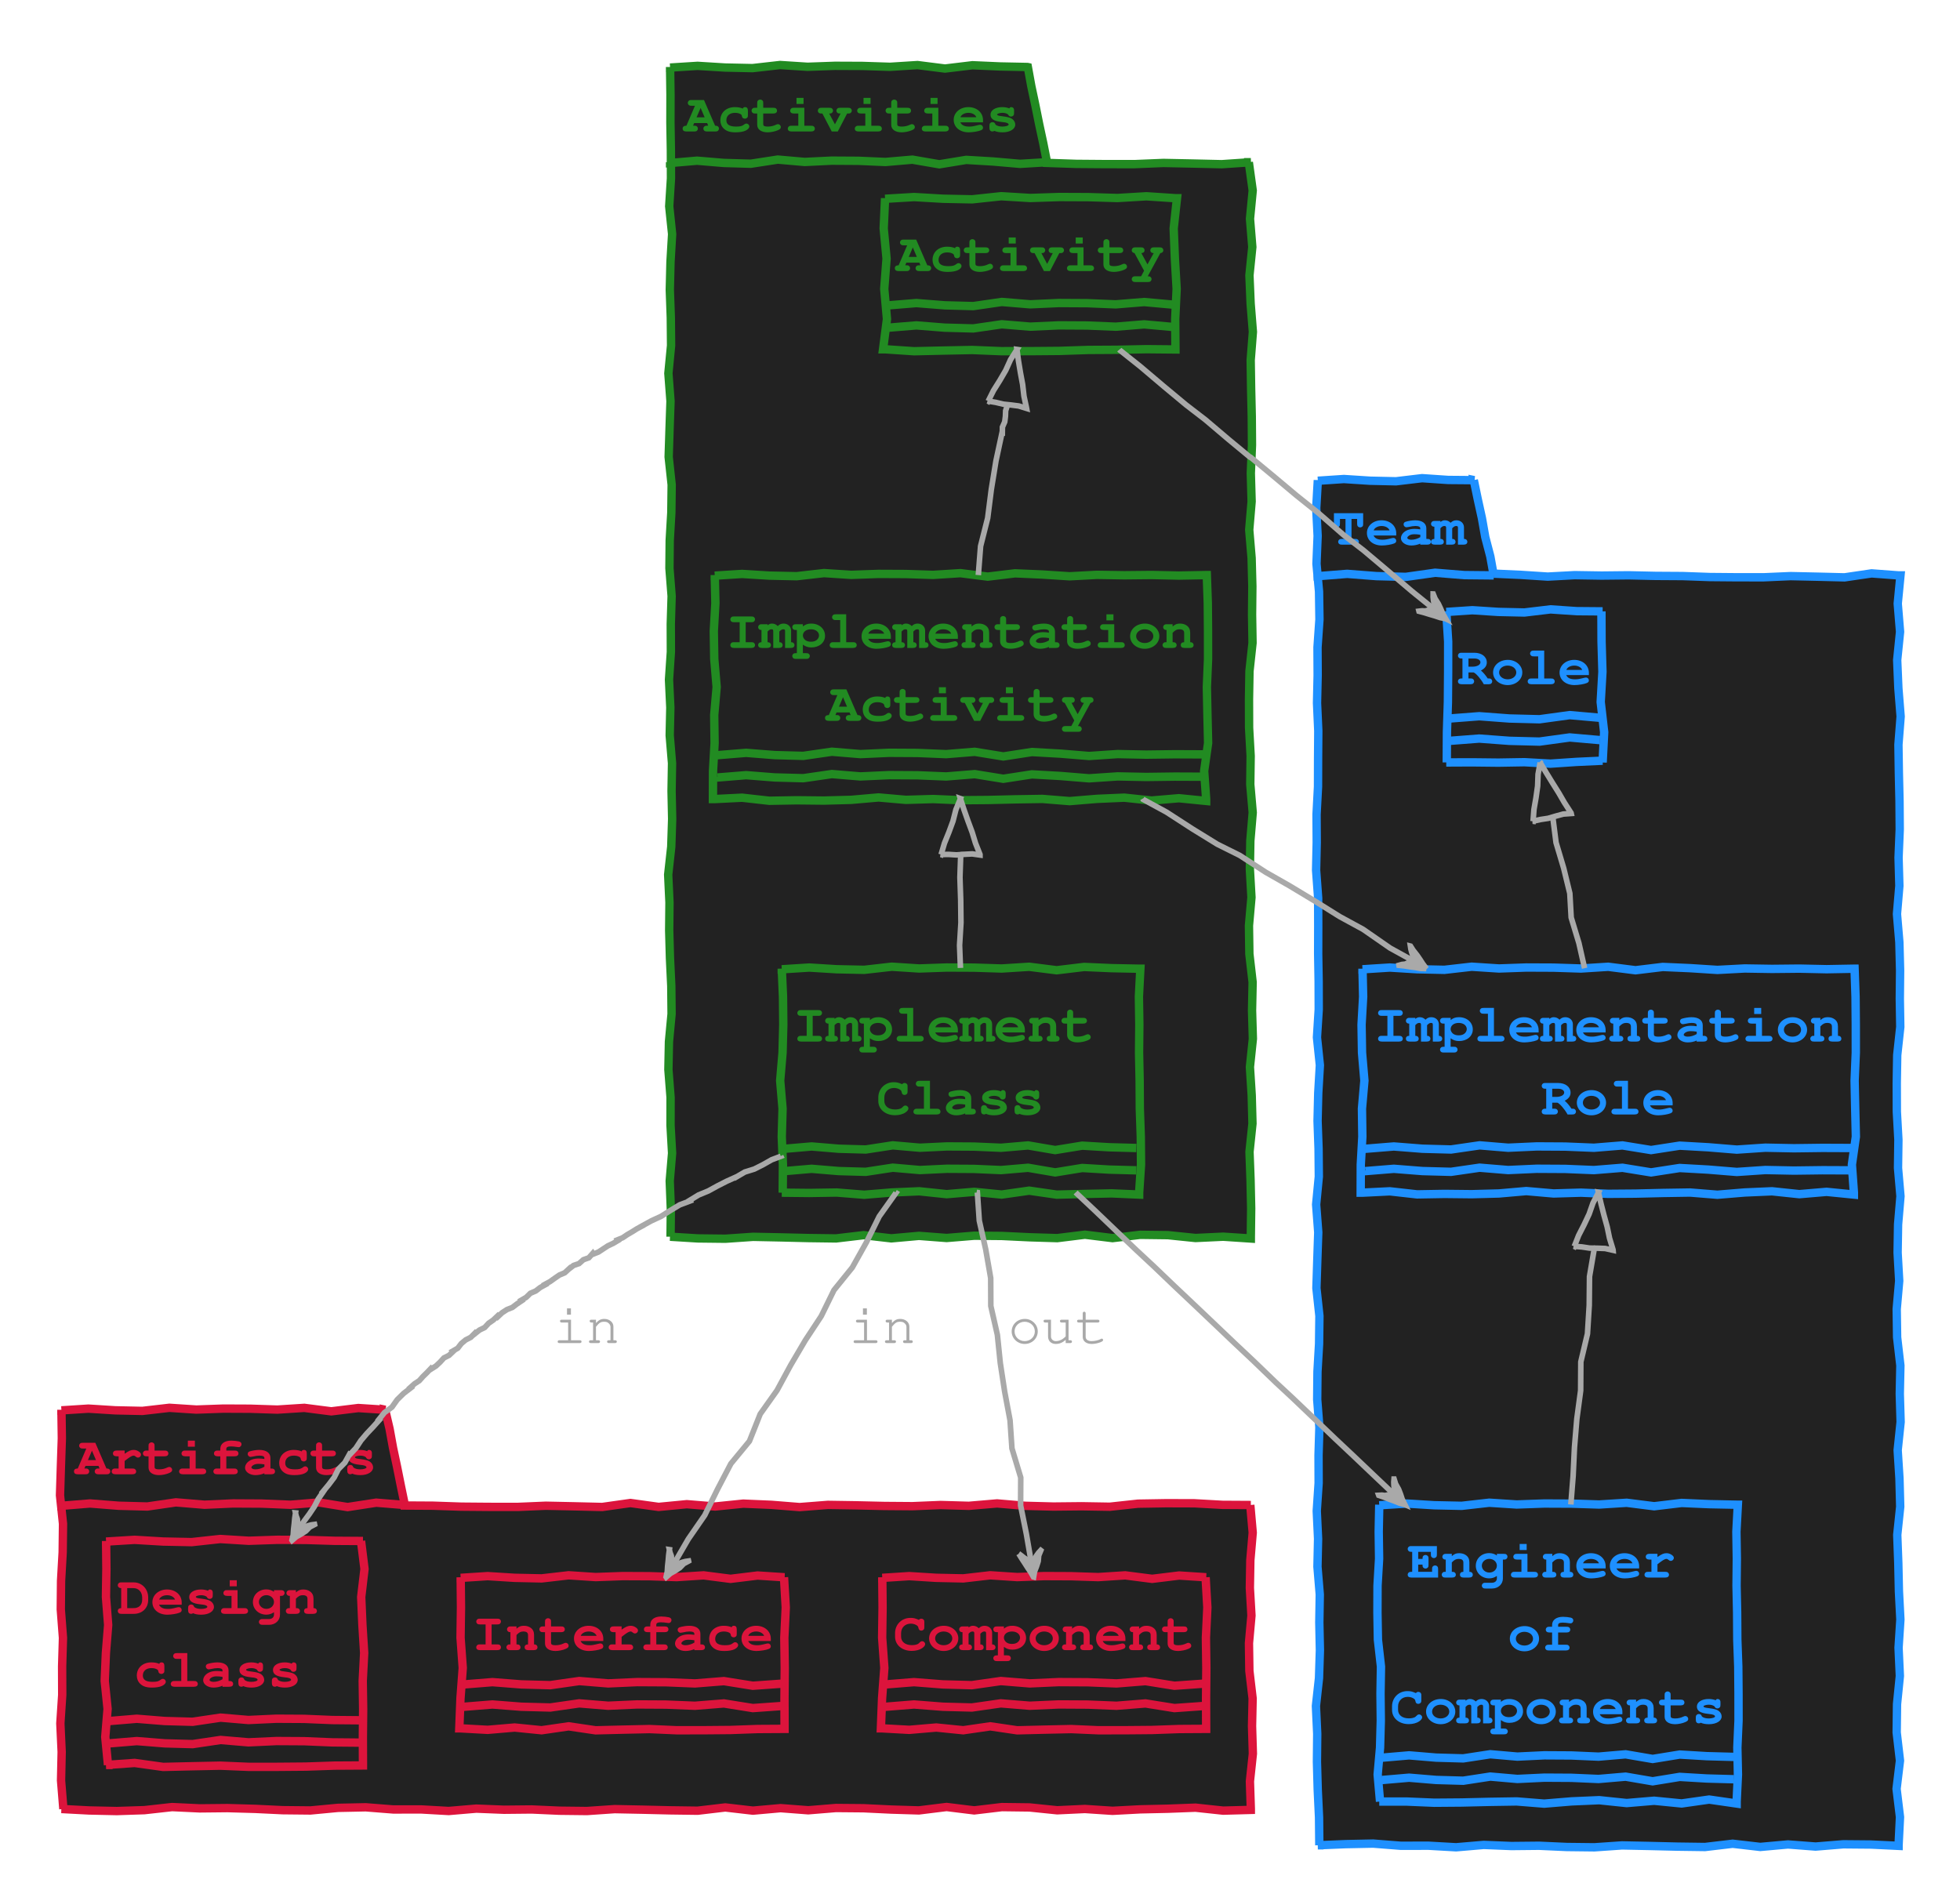
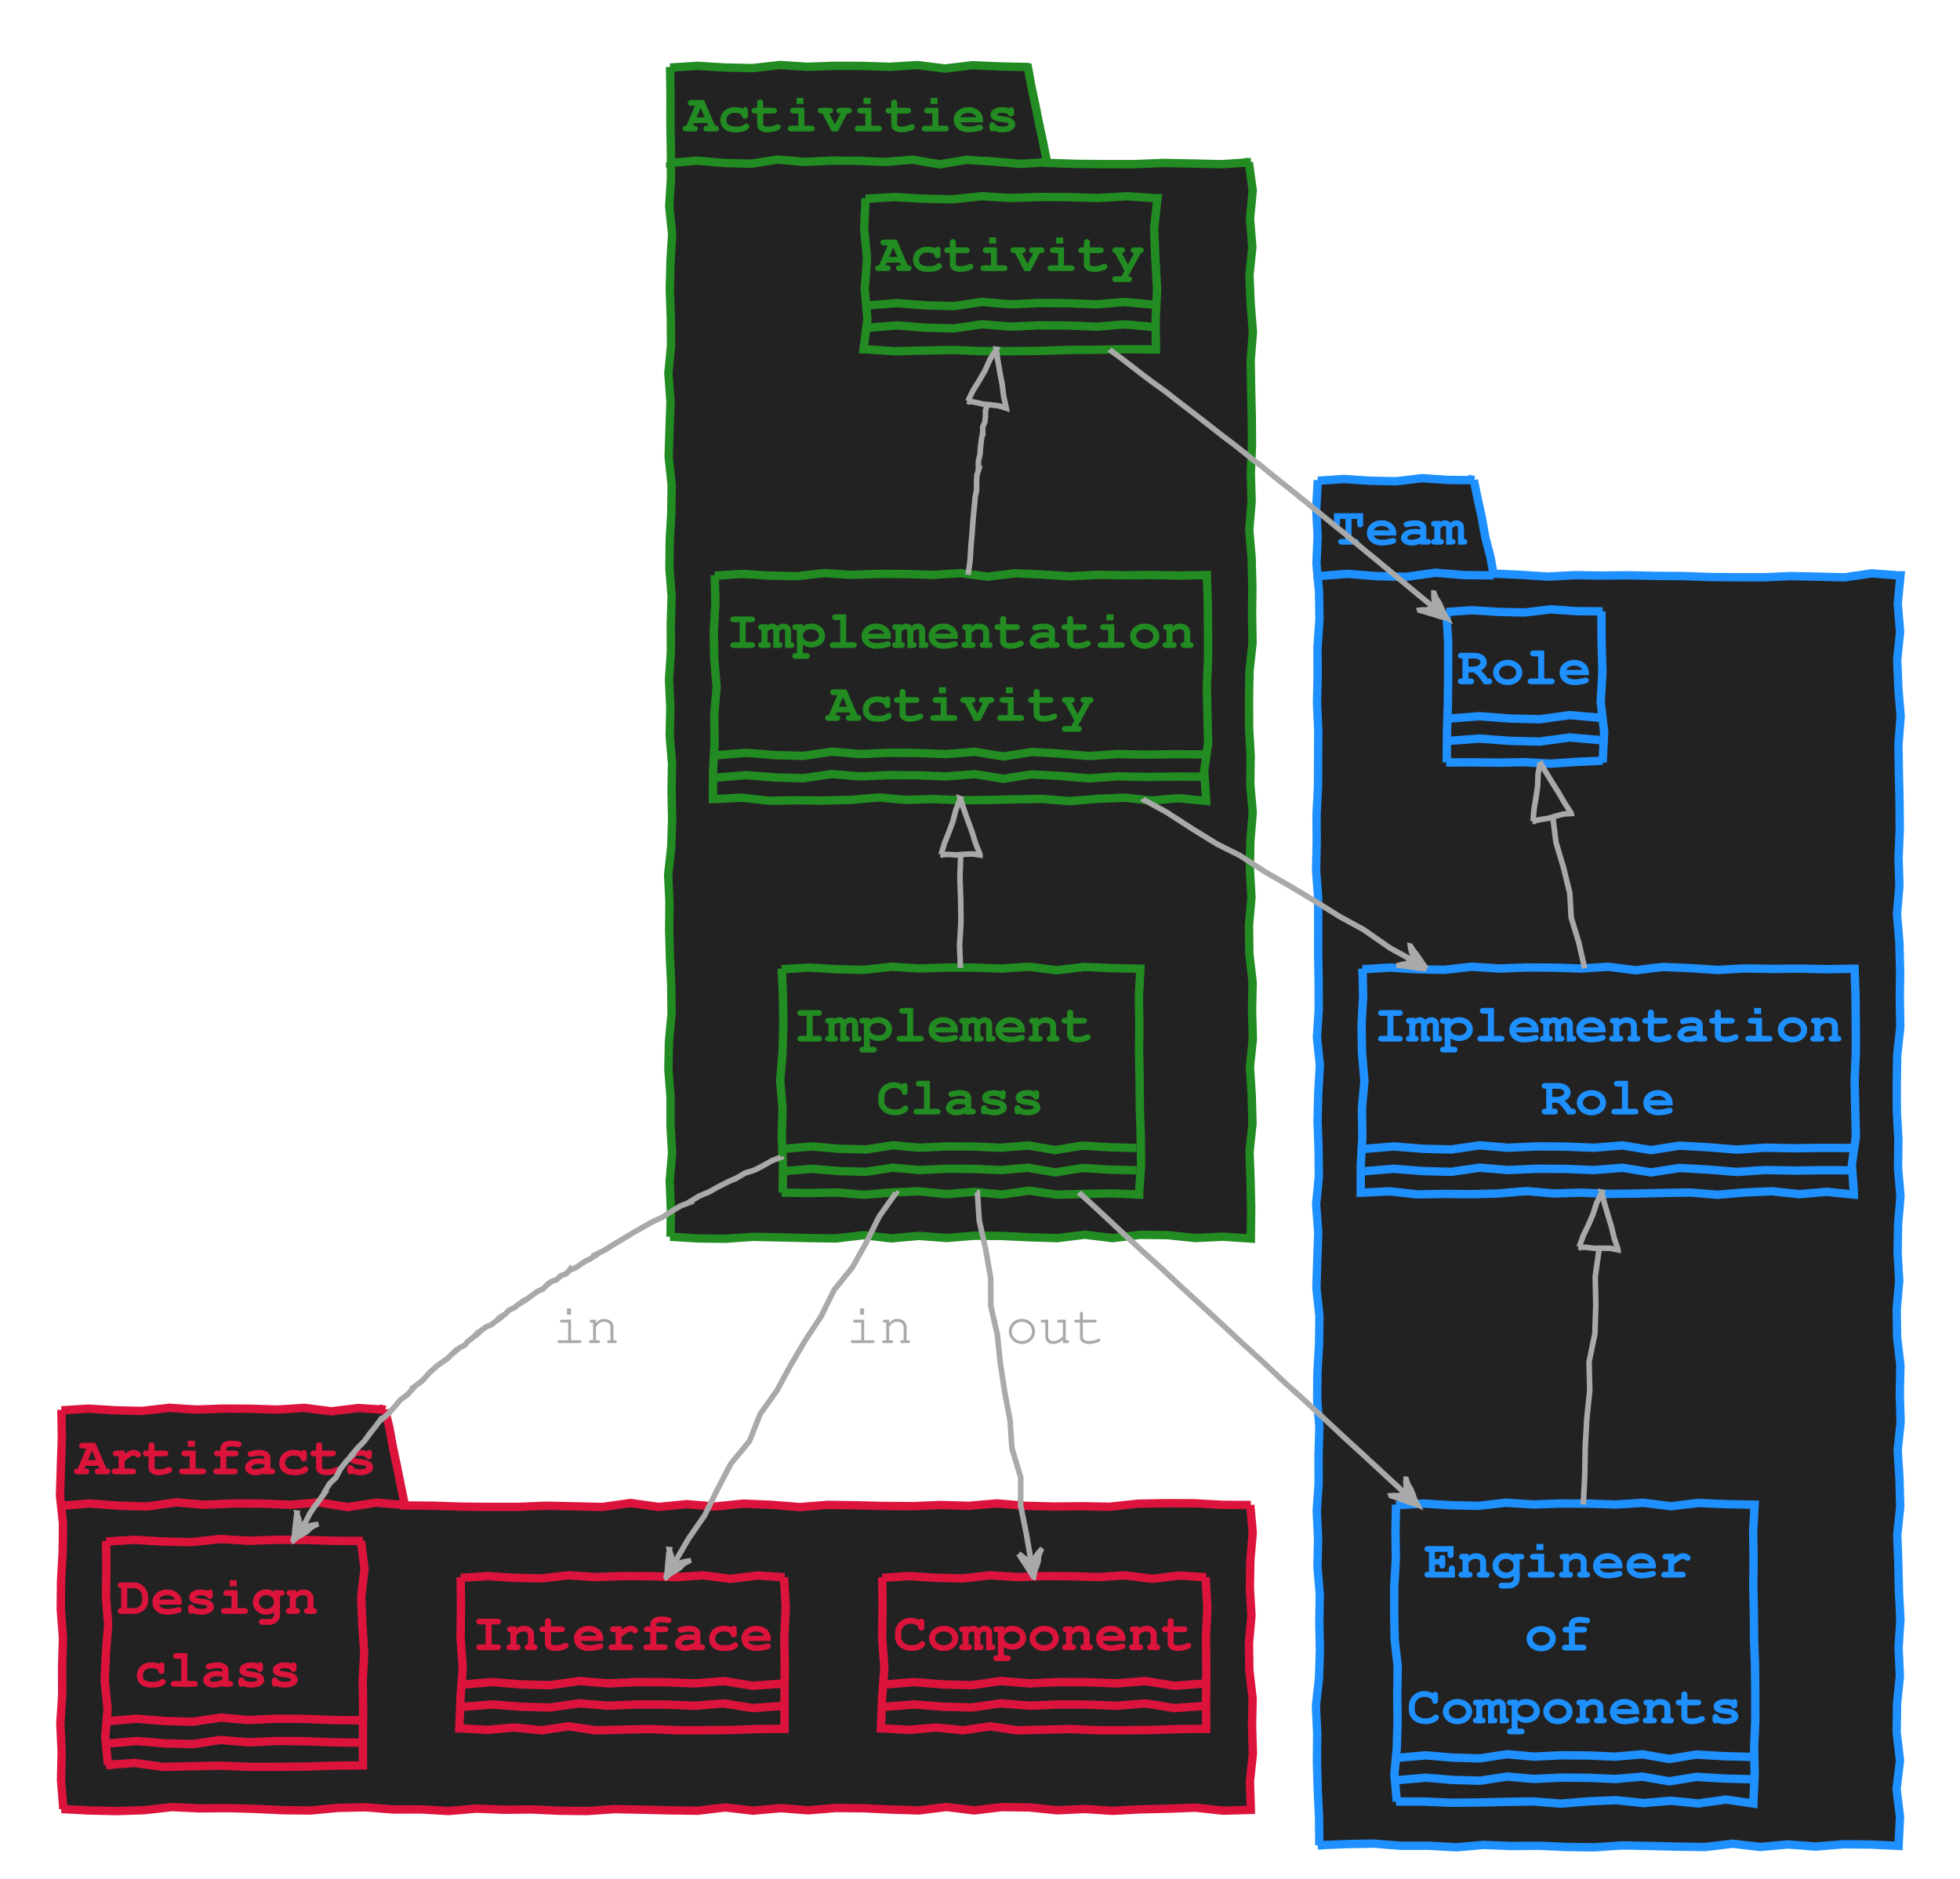
<svg xmlns="http://www.w3.org/2000/svg" contentScriptType="application/ecmascript" contentStyleType="text/css" height="673px" preserveAspectRatio="none" style="width:702px;height:673px;background:#222222;" version="1.1" viewBox="0 0 702 673" width="702px" zoomAndPan="magnify">
  <defs />
  <g>
    <polygon fill="#222222" points="240,24,240,24.21,249.846,23.586,259.692,24.193,269.538,24.4,279.385,23.287,289.231,23.922,299.077,23.573,308.923,23.616,318.769,23.932,328.615,23.309,338.462,24.554,348.308,23.37,358.154,23.802,368,24,368.141,24.029,369.372,30.817,370.822,37.65,372.19,44.466,373.658,51.303,375,58.113,375,58.352,385.429,58.699,395.857,58.784,406.286,58.792,416.714,58.368,427.143,58.577,437.571,58.816,448,58.113,447.279,58.113,448.678,68.242,447.704,78.371,448.534,88.499,447.505,98.628,447.932,108.756,448.742,118.885,447.951,129.013,448.105,139.142,448.339,149.271,448.416,159.399,447.996,169.528,448.287,179.656,447.428,189.785,448.284,199.914,448.548,210.042,448.445,220.171,448.613,230.299,447.517,240.428,447.348,250.557,447.379,260.685,447.941,270.814,447.803,280.942,448.681,291.071,447.825,301.2,447.657,311.328,448.228,321.457,447.333,331.585,447.481,341.714,448.649,351.843,448.436,361.971,448.735,372.1,447.678,382.228,448.319,392.357,448.59,402.486,447.528,412.614,447.904,422.743,448.126,432.871,448,443,448,443.652,438.095,442.996,428.19,443.463,418.286,442.446,408.381,442.323,398.476,443.504,388.571,442.283,378.667,443.509,368.762,443.207,358.857,442.732,348.952,442.646,339.048,443.459,329.143,442.701,319.238,443.592,309.333,442.447,299.429,443.617,289.524,443.484,279.619,443.245,269.714,443.047,259.81,443.727,249.905,443.614,240,443,240.169,443,240.268,433.024,239.87,423.048,240.716,413.071,240.155,403.095,240.173,393.119,239.392,383.143,239.595,373.167,240.531,363.19,240.43,353.214,239.957,343.238,239.678,333.262,239.781,323.286,239.314,313.31,240.415,303.333,240.74,293.357,240.526,283.381,240.695,273.405,239.863,263.429,240.087,253.452,239.612,243.476,240.284,233.5,240.247,223.524,240.552,213.548,239.77,203.571,239.866,193.595,240.444,183.619,240.567,173.643,239.488,163.667,239.806,153.69,240.149,143.714,239.389,133.738,240.353,123.762,240.258,113.786,239.899,103.809,240.142,93.833,240.729,83.857,239.687,73.881,240.315,63.905,240.286,53.929,240.116,43.952,240.141,33.976,240,24" style="stroke: #228B22; stroke-width: 3.0;" />
    <path d="M240,58.113 L240,58.394 L249.643,57.561 L259.286,58.371 L268.929,58.646 L278.571,57.162 L288.214,58.01 L297.857,57.545 L307.5,57.602 L317.143,58.022 L326.786,57.191 L336.429,58.852 L346.071,57.273 L355.714,57.85 L365.357,58.689 L375,58.113 " fill="#222222" style="stroke: #228B22; stroke-width: 3.0;" />
    <text fill="#228B22" font-family="courier" font-size="20" font-weight="bold" lengthAdjust="spacingAndGlyphs" textLength="120" x="245" y="47.107">Activities</text>
    <polygon fill="#222222" points="22,505,22,505.21,31.667,504.586,41.333,505.193,51,505.4,60.667,504.287,70.333,504.922,80,504.574,89.667,504.616,99.333,504.932,109,504.309,118.667,505.554,128.333,504.37,138,505,137.935,504.987,139.541,511.852,140.772,518.64,142.222,525.472,143.59,532.288,145,539.113,145,539.292,155.1,539.352,165.2,539.699,175.3,539.784,185.4,539.793,195.5,539.368,205.6,539.577,215.7,539.816,225.8,538.392,235.9,539.792,246,538.817,256.1,539.647,266.2,538.618,276.3,539.045,286.4,539.855,296.5,539.064,306.6,539.219,316.7,539.452,326.8,539.529,336.9,539.109,347,539.4,357.1,538.541,367.2,539.398,377.3,539.662,387.4,539.558,397.5,539.726,407.6,538.63,417.7,538.461,427.8,538.492,437.9,539.054,448,539.113,447.803,539.113,448.681,549.012,447.825,558.911,447.657,568.81,448.228,578.708,447.333,588.607,447.481,598.506,448.649,608.405,448.436,618.304,448.735,628.202,447.678,638.101,448,648,448,648.319,438.093,648.59,428.186,647.528,418.279,647.904,408.372,648.126,398.465,648.652,388.558,647.996,378.651,648.463,368.744,647.446,358.837,647.323,348.93,648.504,339.023,647.283,329.116,648.509,319.209,648.207,309.302,647.732,299.395,647.646,289.488,648.459,279.581,647.701,269.674,648.592,259.767,647.447,249.861,648.617,239.953,648.484,230.047,648.245,220.139,648.047,210.233,648.727,200.326,648.614,190.419,648.169,180.512,648.268,170.605,647.87,160.698,648.716,150.791,648.155,140.884,648.173,130.977,647.392,121.07,647.595,111.163,648.531,101.256,648.43,91.349,647.957,81.442,647.678,71.535,647.781,61.628,647.314,51.721,648.415,41.814,648.74,31.907,648.526,22,648,22.695,648,21.863,637.786,22.087,627.571,21.612,617.357,22.284,607.143,22.247,596.929,22.552,586.714,21.77,576.5,21.866,566.286,22.444,556.071,22.567,545.857,21.488,535.643,21.806,525.429,22.149,515.214,22,505" style="stroke: #DC143C; stroke-width: 3.0;" />
    <path d="M22,539.113 L22,539.394 L32.25,538.561 L42.5,539.371 L52.75,539.646 L63,538.162 L73.25,539.01 L83.5,538.545 L93.75,538.602 L104,539.022 L114.25,538.192 L124.5,539.851 L134.75,538.273 L145,539.113 " fill="#222222" style="stroke: #DC143C; stroke-width: 3.0;" />
    <text fill="#DC143C" font-family="courier" font-size="20" font-weight="bold" lengthAdjust="spacingAndGlyphs" textLength="108" x="27" y="528.107">Artifacts</text>
    <polygon fill="#222222" points="472,172,472,172.21,481.333,171.586,490.667,172.193,500,172.4,509.333,171.287,518.667,171.922,528,172,527.861,171.971,529.275,178.797,530.778,185.641,531.974,192.422,533.781,199.328,535,206.113,535,205.483,544.667,205.916,554.333,206.545,564,206.028,573.667,206.181,583.333,206.081,593,206.292,602.667,206.352,612.333,206.699,622,206.784,631.667,206.792,641.333,206.368,651,206.577,660.667,206.815,670.333,205.392,680,206.113,680.678,206.113,679.703,216.222,680.534,226.331,679.505,236.439,679.932,246.548,680.742,256.656,679.951,266.765,680.105,276.873,680.339,286.982,680.416,297.091,679.996,307.199,680.287,317.308,679.428,327.416,680.284,337.525,680.548,347.634,680.444,357.742,680.613,367.851,679.517,377.959,679.348,388.068,679.379,398.177,679.941,408.285,679.803,418.394,680.681,428.502,679.825,438.611,679.657,448.719,680.228,458.828,679.333,468.937,679.481,479.045,680.649,489.154,680.436,499.262,680.735,509.371,679.678,519.48,680.319,529.588,680.59,539.697,679.528,549.806,679.904,559.914,680.126,570.023,680.652,580.131,679.996,590.24,680.463,600.348,679.446,610.457,679.323,620.566,680.504,630.674,679.283,640.783,680.509,650.891,680,661,680,661.207,670.095,660.732,660.191,660.646,650.286,661.459,640.381,660.701,630.476,661.592,620.571,660.447,610.667,661.617,600.762,661.484,590.857,661.245,580.952,661.047,571.048,661.727,561.143,661.614,551.238,661.169,541.333,661.268,531.429,660.87,521.524,661.716,511.619,661.155,501.714,661.173,491.81,660.392,481.905,660.595,472,661,472.531,661,472.43,651.02,471.957,641.041,471.678,631.061,471.781,621.082,471.314,611.102,472.415,601.122,472.74,591.143,472.526,581.163,472.695,571.184,471.863,561.204,472.087,551.225,471.612,541.245,472.284,531.265,472.247,521.286,472.552,511.306,471.77,501.327,471.866,491.347,472.443,481.367,472.567,471.388,471.488,461.408,471.806,451.429,472.149,441.449,471.389,431.469,472.353,421.49,472.258,411.51,471.899,401.531,472.142,391.551,472.729,381.571,471.687,371.592,472.315,361.612,472.286,351.633,472.116,341.653,472.141,331.673,472.113,321.694,471.376,311.714,471.599,301.735,471.538,291.755,472.064,281.776,472.088,271.796,472.162,261.816,471.709,251.837,471.933,241.857,471.88,231.878,472.577,221.898,472.427,211.918,471.514,201.939,471.927,191.959,471.423,181.98,472,172" style="stroke: #1E90FF; stroke-width: 3.0;" />
    <path d="M472,206.113 L472,206.393 L482.5,205.561 L493,206.371 L503.5,206.646 L514,205.162 L524.5,206.01 L535,206.113 " fill="#222222" style="stroke: #1E90FF; stroke-width: 3.0;" />
    <text fill="#1E90FF" font-family="courier" font-size="20" font-weight="bold" lengthAdjust="spacingAndGlyphs" textLength="48" x="477" y="195.107">Team</text>
-     <polygon fill="#222222" points="317,71,317,71.21,327.4,70.586,337.8,71.193,348.2,71.4,358.6,70.287,369,70.922,379.4,70.573,389.8,70.617,400.2,70.932,410.6,70.309,421,71,421.554,71,420.37,81.823,420.802,92.645,421.432,103.468,420.914,114.291,421,125.113,421,125.181,410.6,125.081,400.2,125.292,389.8,125.352,379.4,125.699,369,125.784,358.6,125.793,348.2,125.368,337.8,125.577,327.4,125.816,317,125.113,316.279,125.113,317.678,114.291,316.704,103.468,317.534,92.645,316.505,81.823,317,71" style="stroke: #228B22; stroke-width: 3.0;" />
-     <text fill="#228B22" font-family="courier" font-size="20" font-weight="bold" lengthAdjust="spacingAndGlyphs" textLength="96" x="321" y="97.107">Activity</text>
-     <path d="M318,109.113 L318,109.394 L328.2,108.561 L338.4,109.371 L348.6,109.646 L358.8,108.162 L369,109.01 L379.2,108.545 L389.4,108.602 L399.6,109.022 L409.8,108.192 L420,109.113 " fill="#222222" style="stroke: #228B22; stroke-width: 3.0;" />
-     <path d="M318,117.113 L318,117.394 L328.2,116.561 L338.4,117.371 L348.6,117.646 L358.8,116.162 L369,117.01 L379.2,116.545 L389.4,116.602 L399.6,117.022 L409.8,116.192 L420,117.113 " fill="#222222" style="stroke: #228B22; stroke-width: 3.0;" />
+     <polygon fill="#222222" points="310,71,310,71.21,320.4,70.586,330.8,71.193,341.2,71.4,351.6,70.287,362,70.922,372.4,70.573,382.8,70.617,393.2,70.932,403.6,70.309,414,71,414.554,71,413.37,81.823,413.802,92.645,414.432,103.468,413.914,114.291,414,125.113,414,125.181,403.6,125.081,393.2,125.292,382.8,125.352,372.4,125.699,362,125.784,351.6,125.793,341.2,125.368,330.8,125.577,320.4,125.816,310,125.113,309.279,125.113,310.678,114.291,309.704,103.468,310.534,92.645,309.505,81.823,310,71" style="stroke: #228B22; stroke-width: 3.0;" />
+     <text fill="#228B22" font-family="courier" font-size="20" font-weight="bold" lengthAdjust="spacingAndGlyphs" textLength="96" x="314" y="97.107">Activity</text>
+     <path d="M311,109.113 L311,109.394 L321.2,108.561 L331.4,109.371 L341.6,109.646 L351.8,108.162 L362,109.01 L372.2,108.545 L382.4,108.602 L392.6,109.022 L402.8,108.192 L413,109.113 " fill="#222222" style="stroke: #228B22; stroke-width: 3.0;" />
+     <path d="M311,117.113 L311,117.394 L321.2,116.561 L331.4,117.371 L341.6,117.646 L351.8,116.162 L362,117.01 L372.2,116.545 L382.4,116.602 L392.6,117.022 L402.8,116.192 L413,117.113 " fill="#222222" style="stroke: #228B22; stroke-width: 3.0;" />
    <polygon fill="#222222" points="256,206,256,206.21,265.778,205.586,275.556,206.193,285.333,206.4,295.111,205.287,304.889,205.922,314.667,205.573,324.444,205.617,334.222,205.932,344,205.309,353.778,206.554,363.556,205.37,373.333,205.802,383.111,206.432,392.889,205.914,402.667,206.068,412.444,205.968,422.222,206.179,432,206,432.239,206,432.586,216.028,432.671,226.057,432.679,236.085,432.255,246.113,432.464,256.142,432.702,266.17,431.279,276.198,432,286.227,432,286.905,422.222,285.93,412.444,286.76,402.667,285.731,392.889,286.158,383.111,286.968,373.333,286.178,363.556,286.332,353.778,286.565,344,286.643,334.222,286.223,324.444,286.514,314.667,285.654,304.889,286.511,295.111,286.775,285.333,286.671,275.556,286.84,265.778,285.743,256,286.227,255.348,286.227,255.379,276.198,255.941,266.17,255.804,256.142,256.681,246.113,255.825,236.085,255.657,226.057,256.228,216.028,256,206" style="stroke: #228B22; stroke-width: 3.0;" />
    <text fill="#228B22" font-family="courier" font-size="20" font-weight="bold" lengthAdjust="spacingAndGlyphs" textLength="168" x="260" y="232.107">Implementation</text>
    <text fill="#228B22" font-family="courier" font-size="20" font-weight="bold" lengthAdjust="spacingAndGlyphs" textLength="96" x="296" y="258.221">Activity</text>
    <path d="M257,270.227 L257,270.507 L267.235,269.674 L277.471,270.484 L287.706,270.76 L297.941,269.275 L308.176,270.123 L318.412,269.658 L328.647,269.715 L338.882,270.136 L349.118,269.305 L359.353,270.965 L369.588,269.386 L379.824,269.963 L390.059,270.803 L400.294,270.112 L410.529,270.317 L420.765,270.184 L431,270.227 " fill="#222222" style="stroke: #228B22; stroke-width: 3.0;" />
    <path d="M257,278.227 L257,278.507 L267.235,277.674 L277.471,278.484 L287.706,278.76 L297.941,277.275 L308.176,278.123 L318.412,277.658 L328.647,277.715 L338.882,278.136 L349.118,277.305 L359.353,278.965 L369.588,277.386 L379.824,277.963 L390.059,278.803 L400.294,278.112 L410.529,278.317 L420.765,278.184 L431,278.227 " fill="#222222" style="stroke: #228B22; stroke-width: 3.0;" />
    <polygon fill="#222222" points="280,347,280,347.21,289.846,346.586,299.692,347.193,309.538,347.4,319.385,346.287,329.231,346.922,339.077,346.574,348.923,346.616,358.769,346.932,368.615,346.309,378.462,347.554,388.308,346.37,398.154,346.802,408,347,408.432,347,407.914,357.028,408.068,367.057,407.968,377.085,408.178,387.113,408.239,397.142,408.586,407.17,408.671,417.198,408,427.227,408,427.906,398.154,427.481,388.308,427.69,378.462,427.929,368.615,426.505,358.769,427.905,348.923,426.93,339.077,427.76,329.231,426.731,319.385,427.158,309.538,427.968,299.692,427.178,289.846,427.332,280,427.227,280.339,427.227,280.416,417.198,279.996,407.17,280.287,397.142,279.428,387.113,280.284,377.085,280.548,367.057,280.445,357.028,280,347" style="stroke: #228B22; stroke-width: 3.0;" />
    <text fill="#228B22" font-family="courier" font-size="20" font-weight="bold" lengthAdjust="spacingAndGlyphs" textLength="108" x="284" y="373.107">Implement</text>
    <text fill="#228B22" font-family="courier" font-size="20" font-weight="bold" lengthAdjust="spacingAndGlyphs" textLength="60" x="314" y="399.221">Class</text>
    <path d="M281,411.227 L281,411.507 L290.692,410.674 L300.385,411.484 L310.077,411.76 L319.769,410.275 L329.462,411.123 L339.154,410.658 L348.846,410.715 L358.538,411.136 L368.231,410.305 L377.923,411.965 L387.615,410.386 L397.308,410.963 L407,411.227 " fill="#222222" style="stroke: #228B22; stroke-width: 3.0;" />
    <path d="M281,419.227 L281,419.507 L290.692,418.674 L300.385,419.484 L310.077,419.76 L319.769,418.275 L329.462,419.123 L339.154,418.658 L348.846,418.715 L358.538,419.136 L368.231,418.305 L377.923,419.965 L387.615,418.386 L397.308,418.963 L407,419.227 " fill="#222222" style="stroke: #228B22; stroke-width: 3.0;" />
    <polygon fill="#222222" points="38,552,38,552.21,48.222,551.586,58.444,552.193,68.667,552.4,78.889,551.287,89.111,551.922,99.333,551.573,109.556,551.616,119.778,551.932,130,552,129.309,552,130.554,562.028,129.37,572.057,129.802,582.085,130.432,592.113,129.914,602.142,130.068,612.17,129.968,622.198,130,632.227,130,632.405,119.778,632.466,109.556,632.812,99.333,632.898,89.111,632.906,78.889,632.481,68.667,632.69,58.444,632.929,48.222,631.505,38,632.227,38.678,632.227,37.703,622.198,38.534,612.17,37.505,602.142,37.931,592.113,38.742,582.085,37.951,572.057,38.105,562.028,38,552" style="stroke: #DC143C; stroke-width: 3.0;" />
    <text fill="#DC143C" font-family="courier" font-size="20" font-weight="bold" lengthAdjust="spacingAndGlyphs" textLength="72" x="42" y="578.107">Design</text>
    <text fill="#DC143C" font-family="courier" font-size="20" font-weight="bold" lengthAdjust="spacingAndGlyphs" textLength="60" x="48" y="604.221">class</text>
    <path d="M39,616.227 L39,616.507 L49,615.674 L59,616.484 L69,616.76 L79,615.275 L89,616.123 L99,615.658 L109,615.715 L119,616.136 L129,616.227 " fill="#222222" style="stroke: #DC143C; stroke-width: 3.0;" />
    <path d="M39,624.227 L39,624.507 L49,623.674 L59,624.484 L69,624.76 L79,623.275 L89,624.123 L99,623.658 L109,623.715 L119,624.136 L129,624.227 " fill="#222222" style="stroke: #DC143C; stroke-width: 3.0;" />
    <polygon fill="#222222" points="165,565,165,565.21,174.667,564.586,184.333,565.193,194,565.4,203.667,564.287,213.333,564.922,223,564.573,232.667,564.616,242.333,564.932,252,564.309,261.667,565.554,271.333,564.37,281,565,280.802,565,281.432,575.823,280.914,586.645,281.068,597.468,280.968,608.291,281,619.113,281,619.292,271.333,619.352,261.667,619.699,252,619.784,242.333,619.793,232.667,619.368,223,619.577,213.333,619.816,203.667,618.392,194,619.792,184.333,618.817,174.667,619.647,165,619.113,164.505,619.113,164.931,608.291,165.742,597.468,164.951,586.645,165.105,575.823,165,565" style="stroke: #DC143C; stroke-width: 3.0;" />
    <text fill="#DC143C" font-family="courier" font-size="20" font-weight="bold" lengthAdjust="spacingAndGlyphs" textLength="108" x="169" y="591.107">Interface</text>
    <path d="M166,603.113 L166,603.394 L176.364,602.561 L186.727,603.371 L197.091,603.646 L207.454,602.162 L217.818,603.01 L228.182,602.545 L238.546,602.602 L248.909,603.022 L259.273,602.192 L269.636,603.851 L280,603.113 " fill="#222222" style="stroke: #DC143C; stroke-width: 3.0;" />
    <path d="M166,611.113 L166,611.394 L176.364,610.561 L186.727,611.371 L197.091,611.646 L207.454,610.162 L217.818,611.01 L228.182,610.545 L238.546,610.602 L248.909,611.022 L259.273,610.192 L269.636,611.851 L280,611.113 " fill="#222222" style="stroke: #DC143C; stroke-width: 3.0;" />
    <polygon fill="#222222" points="316,565,316,565.21,325.667,564.586,335.333,565.193,345,565.4,354.667,564.287,364.333,564.922,374,564.573,383.667,564.616,393.333,564.932,403,564.309,412.667,565.554,422.333,564.37,432,565,431.802,565,432.432,575.823,431.914,586.645,432.068,597.468,431.968,608.291,432,619.113,432,619.292,422.333,619.352,412.667,619.699,403,619.784,393.333,619.793,383.667,619.368,374,619.577,364.333,619.816,354.667,618.392,345,619.792,335.333,618.817,325.667,619.647,316,619.113,315.505,619.113,315.932,608.291,316.742,597.468,315.951,586.645,316.105,575.823,316,565" style="stroke: #DC143C; stroke-width: 3.0;" />
    <text fill="#DC143C" font-family="courier" font-size="20" font-weight="bold" lengthAdjust="spacingAndGlyphs" textLength="108" x="320" y="591.107">Component</text>
    <path d="M317,603.113 L317,603.394 L327.364,602.561 L337.727,603.371 L348.091,603.646 L358.454,602.162 L368.818,603.01 L379.182,602.545 L389.546,602.602 L399.909,603.022 L410.273,602.192 L420.636,603.851 L431,603.113 " fill="#222222" style="stroke: #DC143C; stroke-width: 3.0;" />
    <path d="M317,611.113 L317,611.394 L327.364,610.561 L337.727,611.371 L348.091,611.646 L358.454,610.162 L368.818,611.01 L379.182,610.545 L389.546,610.602 L399.909,611.022 L410.273,610.192 L420.636,611.851 L431,611.113 " fill="#222222" style="stroke: #DC143C; stroke-width: 3.0;" />
    <polygon fill="#222222" points="518,219,518,219.21,527.333,218.586,536.667,219.193,546,219.4,555.333,218.287,564.667,218.922,574,219,573.573,219,573.616,229.823,573.932,240.645,573.309,251.468,574.554,262.291,574,273.113,574,272.483,564.667,272.916,555.333,273.545,546,273.027,536.667,273.182,527.333,273.081,518,273.113,518.178,273.113,518.239,262.291,518.586,251.468,518.671,240.645,518.679,229.823,518,219" style="stroke: #1E90FF; stroke-width: 3.0;" />
    <text fill="#1E90FF" font-family="courier" font-size="20" font-weight="bold" lengthAdjust="spacingAndGlyphs" textLength="48" x="522" y="245.107">Role</text>
    <path d="M519,257.113 L519,257.394 L529.8,256.561 L540.6,257.371 L551.4,257.646 L562.2,256.162 L573,257.113 " fill="#222222" style="stroke: #1E90FF; stroke-width: 3.0;" />
    <path d="M519,265.113 L519,265.394 L529.8,264.561 L540.6,265.371 L551.4,265.646 L562.2,264.162 L573,265.113 " fill="#222222" style="stroke: #1E90FF; stroke-width: 3.0;" />
    <polygon fill="#222222" points="488,347,488,347.21,497.778,346.586,507.556,347.193,517.333,347.4,527.111,346.287,536.889,346.922,546.667,346.574,556.444,346.616,566.222,346.932,576,346.309,585.778,347.554,595.556,346.37,605.333,346.802,615.111,347.432,624.889,346.914,634.667,347.068,644.444,346.968,654.222,347.178,664,347,664.239,347,664.586,357.028,664.671,367.057,664.679,377.085,664.255,387.113,664.464,397.142,664.702,407.17,663.279,417.198,664,427.227,664,427.905,654.222,426.93,644.444,427.76,634.667,426.731,624.889,427.158,615.111,427.968,605.333,427.178,595.556,427.332,585.778,427.565,576,427.643,566.222,427.223,556.444,427.514,546.667,426.654,536.889,427.511,527.111,427.775,517.333,427.671,507.556,427.84,497.778,426.743,488,427.227,487.348,427.227,487.379,417.198,487.941,407.17,487.803,397.142,488.681,387.113,487.825,377.085,487.657,367.057,488.228,357.028,488,347" style="stroke: #1E90FF; stroke-width: 3.0;" />
    <text fill="#1E90FF" font-family="courier" font-size="20" font-weight="bold" lengthAdjust="spacingAndGlyphs" textLength="168" x="492" y="373.107">Implementation</text>
    <text fill="#1E90FF" font-family="courier" font-size="20" font-weight="bold" lengthAdjust="spacingAndGlyphs" textLength="48" x="552" y="399.221">Role</text>
    <path d="M489,411.227 L489,411.507 L499.235,410.674 L509.471,411.484 L519.706,411.76 L529.941,410.275 L540.177,411.123 L550.412,410.658 L560.647,410.715 L570.882,411.136 L581.118,410.305 L591.353,411.965 L601.588,410.386 L611.823,410.963 L622.059,411.803 L632.294,411.112 L642.529,411.317 L652.765,411.184 L663,411.227 " fill="#222222" style="stroke: #1E90FF; stroke-width: 3.0;" />
    <path d="M489,419.227 L489,419.507 L499.235,418.674 L509.471,419.484 L519.706,419.76 L529.941,418.275 L540.177,419.123 L550.412,418.658 L560.647,418.715 L570.882,419.136 L581.118,418.305 L591.353,419.965 L601.588,418.386 L611.823,418.963 L622.059,419.803 L632.294,419.112 L642.529,419.317 L652.765,419.184 L663,419.227 " fill="#222222" style="stroke: #1E90FF; stroke-width: 3.0;" />
-     <polygon fill="#222222" points="494,539,494,539.21,503.846,538.586,513.692,539.193,523.538,539.4,533.385,538.287,543.231,538.922,553.077,538.573,562.923,538.616,572.769,538.932,582.615,538.309,592.462,539.554,602.308,538.37,612.154,538.802,622,539,622.432,539,621.914,548.667,622.068,558.335,621.968,568.002,622.178,577.669,622.239,587.336,622.586,597.004,622.671,606.671,622.679,616.338,622.255,626.005,622.464,635.673,622,645.34,622,646.042,612.154,644.619,602.308,646.018,592.462,645.043,582.615,645.874,572.769,644.845,562.923,645.271,553.077,646.081,543.231,645.291,533.385,645.445,523.538,645.678,513.692,645.756,503.846,645.336,494,645.34,494.287,645.34,493.428,635.673,494.284,626.005,494.548,616.338,494.445,606.671,494.613,597.004,493.517,587.336,493.348,577.669,493.379,568.002,493.941,558.335,493.803,548.667,494,539" style="stroke: #1E90FF; stroke-width: 3.0;" />
-     <text fill="#1E90FF" font-family="courier" font-size="20" font-weight="bold" lengthAdjust="spacingAndGlyphs" textLength="96" x="504" y="565.107">Engineer</text>
-     <text fill="#1E90FF" font-family="courier" font-size="20" font-weight="bold" lengthAdjust="spacingAndGlyphs" textLength="24" x="540" y="591.221">of</text>
-     <text fill="#1E90FF" font-family="courier" font-size="20" font-weight="bold" lengthAdjust="spacingAndGlyphs" textLength="120" x="498" y="617.334">Components</text>
-     <path d="M495,629.34 L495,629.62 L504.692,628.787 L514.385,629.598 L524.077,629.873 L533.769,628.389 L543.462,629.236 L553.154,628.771 L562.846,628.828 L572.538,629.249 L582.231,628.418 L591.923,630.078 L601.615,628.5 L611.308,629.076 L621,629.34 " fill="#222222" style="stroke: #1E90FF; stroke-width: 3.0;" />
-     <path d="M495,637.34 L495,637.62 L504.692,636.787 L514.385,637.598 L524.077,637.873 L533.769,636.389 L543.462,637.236 L553.154,636.771 L562.846,636.828 L572.538,637.249 L582.231,636.418 L591.923,638.078 L601.615,636.5 L611.308,637.076 L621,637.34 " fill="#222222" style="stroke: #1E90FF; stroke-width: 3.0;" />
-     <path d="M360.708,145.194 L360.8,145.21 L360.185,147.124 L360.109,149.131 L359.858,151.108 L359.029,152.984 L359,155 L358.898,154.983 L356.719,165.105 L355.055,175.315 L353.75,185.584 L351.21,195.646 L350.399,205.999 " fill="none" style="stroke: #A9A9A9; stroke-width: 2.0;" />
-     <polygon fill="none" points="353.869,143.668,353.93,143.702,355.826,139.906,358.08,136.312,360.218,132.652,361.972,128.776,364.257,125.199,364.231,125.195,364.796,129.359,365.49,133.545,366.273,137.745,366.747,141.895,367.654,146.115,367.686,146.297,364.86,145.419,362.128,145.071,359.408,144.789,356.621,144.129,353.869,143.668" style="stroke: #A9A9A9; stroke-width: 2.0;" />
-     <path d="M400.917,125.234 L401.095,125.45 L408.413,131.268 L416.775,138.355 L424.797,145.028 L431.701,150.344 L440.087,157.459 L448,164 L447.638,163.562 L455.86,170.367 L464.312,177.453 L471.968,183.573 L481.211,191.615 L488.39,197.159 L496.943,204.365 L505.663,211.774 L513.481,218.091 " fill="none" style="stroke: #A9A9A9; stroke-width: 2.0;" />
-     <polygon fill="#A9A9A9" points="517.71,221.589,517.773,221.62,516.709,219.764,516.014,218.09,515.198,216.357,513.989,214.428,513.325,212.77,513.299,212.768,513.29,213.883,513.41,215.011,513.622,216.147,513.521,217.254,513.857,218.402,513.875,218.586,512.711,218.299,511.598,218.549,510.492,218.865,509.349,218.8,508.226,218.935,508.232,218.957,510.12,219.455,512.035,220.054,513.938,220.604,515.866,221.246,517.71,221.589" style="stroke: #A9A9A9; stroke-width: 2.0;" />
-     <path d="M409.242,286.089 L409.386,286.329 L417.785,290.904 L427.029,296.887 L435.997,302.412 L444.062,306.428 L453.324,312.443 L461.912,317.333 L470.769,322.671 L479.812,328.32 L488.212,332.896 L497.892,339.609 L506.34,344.264 " fill="none" style="stroke: #A9A9A9; stroke-width: 2.0;" />
-     <polygon fill="#A9A9A9" points="510.846,346.964,510.903,347.004,509.6,345.273,508.633,343.778,507.557,342.206,506.12,340.381,505.182,338.907,505.157,338.9,505.319,339.969,505.608,341.07,505.985,342.193,506.059,343.24,506.557,344.394,506.602,344.573,505.409,344.465,504.346,344.88,503.3,345.358,502.16,345.466,501.07,345.769,501.073,345.791,503.024,345.997,504.988,346.306,506.945,346.565,508.914,346.919,510.846,346.964" style="stroke: #A9A9A9; stroke-width: 2.0;" />
-     <path d="M344,306.176 L344.093,306.176 L343.816,314.285 L344.086,322.395 L344.178,330.504 L343.683,338.614 L344,346.723 " fill="none" style="stroke: #A9A9A9; stroke-width: 2.0;" />
-     <polygon fill="none" points="337,306.089,337.066,306.112,338.27,302.043,339.861,298.11,341.326,294.133,342.376,290.01,344,286.089,343.976,286.08,345.266,290.042,346.679,294.047,348.179,298.082,349.382,302.013,351,306.089,351,306.274,348.2,305.879,345.4,306.023,342.6,306.233,339.8,306.06,337,306.089" style="stroke: #A9A9A9; stroke-width: 2.0;" />
-     <path d="M279.62,414.112 L279.66,414.197 L276.361,415.447 L273.295,417.192 L270.154,418.776 L266.762,419.83 L263.717,421.618 L263.701,421.587 L260.293,423.123 L256.964,424.814 L253.689,426.614 L250.227,428.041 L247.026,429.99 L247.143,430.207 L243.458,431.587 L240.113,433.599 L236.809,435.688 L233.264,437.328 L229.846,439.205 L229.861,439.231 L228.103,440.175 L226.413,441.24 L224.69,442.246 L223.03,443.363 L221.166,444.12 L221.317,444.377 L219.58,445.403 L217.746,446.263 L216.055,447.366 L214.37,448.481 L212.474,449.235 L212.306,448.962 L210.898,450.555 L208.939,451.248 L207.398,452.625 L205.426,453.298 L203.808,454.548 L203.792,454.522 L202.265,455.927 L200.356,456.733 L198.672,457.892 L197.007,459.081 L195.206,460.055 L195.309,460.209 L193.504,461.193 L191.876,462.441 L189.963,463.263 L188.475,464.719 L186.704,465.754 L186.844,465.953 L185.145,467.092 L183.515,468.331 L181.561,469.11 L179.845,470.226 L178.339,471.64 L178.175,471.418 L176.686,472.833 L175.011,473.998 L173.606,475.526 L171.741,476.434 L170.15,477.711 L170.056,477.591 L168.617,479.041 L166.776,479.979 L165.221,481.281 L163.945,482.94 L162.172,483.964 L162.296,484.112 L160.835,485.501 L158.989,486.426 L157.625,487.931 L156.156,489.31 L154.443,490.394 L154.303,490.237 L152.926,491.683 L151.503,493.078 L150.169,494.574 L148.487,495.677 L147,497 L147.147,497.144 L144.561,499.13 L142.258,501.394 L140.368,504.065 L137.718,505.987 L135.681,508.513 L135.855,508.658 L133.656,511.1 L131.399,513.493 L129.274,515.996 L127.457,518.755 L125.204,521.152 L125.097,521.074 L123.511,523.939 L121.194,526.273 L119.709,529.21 L117.755,531.808 L115.674,534.314 L115.766,534.374 L113.996,536.942 L112.554,539.723 L110.816,542.312 L108.954,544.821 L107.195,547.397 " fill="none" style="stroke: #A9A9A9; stroke-width: 2.0;" />
-     <polygon fill="#A9A9A9" points="104.577,551.707,104.617,551.765,106.117,550.471,107.85,549.514,109.508,548.447,110.915,547.019,112.668,546.092,112.662,546.067,111.536,546.222,110.44,546.504,109.366,546.875,108.217,546.941,107.173,547.434,107.352,547.477,106.701,546.285,106.572,545.22,106.508,544.171,106.072,543.031,105.831,541.938,105.854,541.941,105.57,543.891,105.388,545.853,105.158,547.81,105.022,549.778,104.577,551.707" style="stroke: #A9A9A9; stroke-width: 2.0;" />
+     <polygon fill="#222222" points="500,539,500,539.21,509.846,538.586,519.692,539.193,529.538,539.4,539.385,538.287,549.231,538.922,559.077,538.573,568.923,538.616,578.769,538.932,588.615,538.309,598.462,539.554,608.308,538.37,618.154,538.802,628,539,628.432,539,627.914,548.667,628.068,558.335,627.968,568.002,628.178,577.669,628.239,587.336,628.586,597.004,628.671,606.671,628.679,616.338,628.255,626.005,628.464,635.673,628,645.34,628,646.042,618.154,644.619,608.308,646.018,598.462,645.043,588.615,645.874,578.769,644.845,568.923,645.271,559.077,646.081,549.231,645.291,539.385,645.445,529.538,645.678,519.692,645.756,509.846,645.336,500,645.34,500.287,645.34,499.428,635.673,500.284,626.005,500.548,616.338,500.445,606.671,500.613,597.004,499.517,587.336,499.348,577.669,499.379,568.002,499.941,558.335,499.803,548.667,500,539" style="stroke: #1E90FF; stroke-width: 3.0;" />
+     <text fill="#1E90FF" font-family="courier" font-size="20" font-weight="bold" lengthAdjust="spacingAndGlyphs" textLength="96" x="510" y="565.107">Engineer</text>
+     <text fill="#1E90FF" font-family="courier" font-size="20" font-weight="bold" lengthAdjust="spacingAndGlyphs" textLength="24" x="546" y="591.221">of</text>
+     <text fill="#1E90FF" font-family="courier" font-size="20" font-weight="bold" lengthAdjust="spacingAndGlyphs" textLength="120" x="504" y="617.334">Components</text>
+     <path d="M501,629.34 L501,629.62 L510.692,628.787 L520.385,629.598 L530.077,629.873 L539.769,628.389 L549.462,629.236 L559.154,628.771 L568.846,628.828 L578.538,629.249 L588.231,628.418 L597.923,630.078 L607.615,628.5 L617.308,629.076 L627,629.34 " fill="#222222" style="stroke: #1E90FF; stroke-width: 3.0;" />
+     <path d="M501,637.34 L501,637.62 L510.692,636.787 L520.385,637.598 L530.077,637.873 L539.769,636.389 L549.462,637.236 L559.154,636.771 L568.846,636.828 L578.538,637.249 L588.231,636.418 L597.923,638.078 L607.615,636.5 L617.308,637.076 L627,637.34 " fill="#222222" style="stroke: #1E90FF; stroke-width: 3.0;" />
+     <path d="M353.43,145.15 L353.522,145.163 L352.962,147.094 L352.943,149.102 L352.748,151.085 L351.972,152.984 L352,155 L351.966,154.996 L351.496,157.527 L351.199,160.079 L351.023,162.647 L350.432,165.162 L350.421,167.75 L350.666,167.777 L349.861,170.323 L349.771,172.947 L349.768,175.58 L349.258,178.158 L349.015,180.765 L349.045,180.768 L348.542,185.797 L348.176,190.838 L347.744,195.874 L347.438,200.921 L346.72,205.93 " fill="none" style="stroke: #A9A9A9; stroke-width: 2.0;" />
+     <polygon fill="none" points="346.58,143.67,346.641,143.704,348.511,139.897,350.74,136.289,352.853,132.617,354.58,128.731,356.84,125.14,356.815,125.136,357.408,129.294,358.13,133.475,358.942,137.67,359.445,141.814,360.38,146.03,360.411,146.212,357.585,145.351,354.849,145.021,352.124,144.756,349.335,144.114,346.58,143.67" style="stroke: #A9A9A9; stroke-width: 2.0;" />
+     <path d="M397.41,125.22 L397.466,125.294 L402.297,128.854 L407.458,132.851 L412.512,136.705 L417.212,140.092 L422.401,144.126 L422.38,144.099 L427.405,147.951 L432.536,151.941 L437.742,156.027 L442.692,159.782 L448,164 L448.154,164.192 L451.221,166.496 L454.737,169.361 L458.308,172.294 L461.56,174.829 L464.98,177.573 L464.999,177.597 L468.394,180.349 L471.875,183.208 L475.315,186.015 L478.835,188.921 L482.094,191.505 L482.284,191.735 L488.618,196.986 L494.829,202.09 L501.219,207.411 L507.618,212.741 L513.75,217.75 " fill="none" style="stroke: #A9A9A9; stroke-width: 2.0;" />
+     <polygon fill="#A9A9A9" points="517.96,221.28,518.023,221.311,516.965,219.452,516.275,217.775,515.466,216.039,514.261,214.108,513.604,212.447,513.578,212.445,513.565,213.561,513.682,214.689,513.889,215.825,513.785,216.933,514.118,218.081,514.135,218.264,512.972,217.974,511.858,218.22,510.751,218.532,509.608,218.463,508.484,218.595,508.49,218.617,510.377,219.121,512.291,219.726,514.191,220.283,516.118,220.931,517.96,221.28" style="stroke: #A9A9A9; stroke-width: 2.0;" />
+     <path d="M409.24,286.09 L409.384,286.33 L417.783,290.904 L427.027,296.887 L435.996,302.412 L444.06,306.427 L453.323,312.442 L461.911,317.331 L470.768,322.669 L479.812,328.317 L488.212,332.893 L497.892,339.605 L506.34,344.26 " fill="none" style="stroke: #A9A9A9; stroke-width: 2.0;" />
+     <polygon fill="#A9A9A9" points="510.85,346.96,510.907,347,509.603,345.27,508.634,343.776,507.556,342.205,506.119,340.381,505.179,338.908,505.154,338.902,505.317,339.97,505.607,341.071,505.985,342.194,506.059,343.24,506.559,344.394,506.604,344.573,505.41,344.466,504.348,344.882,503.302,345.361,502.163,345.47,501.073,345.774,501.076,345.796,503.027,346,504.991,346.307,506.949,346.565,508.918,346.917,510.85,346.96" style="stroke: #A9A9A9; stroke-width: 2.0;" />
+     <path d="M344,306.18 L344.093,306.18 L343.816,314.288 L344.086,322.396 L344.178,330.504 L343.683,338.612 L344,346.72 " fill="none" style="stroke: #A9A9A9; stroke-width: 2.0;" />
+     <polygon fill="none" points="337,306.09,337.066,306.113,338.27,302.044,339.861,298.111,341.326,294.134,342.376,290.011,344,286.09,343.976,286.081,345.266,290.043,346.679,294.048,348.179,298.082,349.382,302.014,351,306.09,351,306.274,348.2,305.88,345.4,306.024,342.6,306.234,339.8,306.061,337,306.09" style="stroke: #A9A9A9; stroke-width: 2.0;" />
+     <path d="M279.59,414.48 L279.63,414.564 L276.355,415.818 L273.315,417.567 L270.199,419.154 L266.83,420.213 L263.81,422.003 L263.795,421.973 L260.414,423.51 L257.112,425.202 L253.865,427.003 L250.429,428.431 L247.257,430.38 L247.374,430.597 L243.717,431.974 L240.402,433.984 L237.128,436.071 L233.611,437.709 L230.222,439.583 L230.238,439.609 L226.77,441.57 L223.372,443.651 L219.94,445.675 L216.572,447.808 L212.996,449.582 L213.153,449.837 L211.436,450.898 L209.618,451.795 L207.948,452.932 L206.285,454.08 L204.402,454.873 L204.229,454.603 L202.859,456.222 L200.918,456.954 L199.411,458.36 L197.458,459.071 L195.87,460.352 L195.853,460.327 L194.367,461.759 L192.484,462.6 L190.835,463.79 L189.206,465.009 L187.435,466.017 L187.542,466.168 L185.774,467.185 L184.189,468.46 L182.308,469.317 L180.868,470.797 L179.135,471.863 L179.28,472.059 L177.626,473.227 L176.045,474.492 L174.129,475.306 L172.458,476.451 L171.004,477.889 L170.834,477.671 L169.404,479.108 L167.781,480.3 L166.437,481.847 L164.618,482.788 L163.081,484.089 L162.982,483.973 L160.131,486.748 L156.856,489.028 L153.882,491.66 L151.204,494.637 L148,497 L148.138,497.136 L145.948,499.536 L143.331,501.512 L141.25,504.018 L139.052,506.409 L136.582,508.53 L136.421,508.396 L134.429,511.033 L132.385,513.626 L130.444,516.306 L128.101,518.649 L125.983,521.18 L126.148,521.302 L123.851,523.668 L121.874,526.269 L120.364,529.213 L117.993,531.525 L116.317,534.347 L116.506,534.472 L114.67,537.014 L112.771,539.515 L111.016,542.11 L109.594,544.926 L107.7,547.43 " fill="none" style="stroke: #A9A9A9; stroke-width: 2.0;" />
+     <polygon fill="#A9A9A9" points="105.03,551.74,105.07,551.798,106.579,550.515,108.319,549.571,109.984,548.516,111.401,547.099,113.162,546.184,113.156,546.158,112.028,546.306,110.93,546.58,109.854,546.943,108.705,547.001,107.657,547.486,107.836,547.528,107.192,546.336,107.072,545.269,107.016,544.216,106.587,543.075,106.355,541.981,106.377,541.984,106.079,543.931,105.884,545.892,105.639,547.847,105.488,549.814,105.03,551.74" style="stroke: #A9A9A9; stroke-width: 2.0;" />
    <text fill="#A9A9A9" font-family="courier" font-size="20" lengthAdjust="spacingAndGlyphs" textLength="24" x="198" y="481.107">in</text>
-     <path d="M320.67,427.14 L320.911,427.284 L314.907,435.73 L310.314,445.017 L305.262,454.03 L298.699,462.143 L294.139,471.449 L288.451,480.083 L283.212,488.985 L278.284,498.073 L272.282,506.52 L268.419,516.242 L261.775,524.306 L256.982,533.474 L252.415,542.776 L246.533,551.295 L241.343,560.226 " fill="none" style="stroke: #A9A9A9; stroke-width: 2.0;" />
-     <polygon fill="#A9A9A9" points="238.571,564.877,238.611,564.934,240.1,563.628,241.826,562.657,243.475,561.576,244.869,560.137,246.615,559.195,246.609,559.169,245.484,559.334,244.39,559.626,243.319,560.005,242.172,560.081,241.131,560.582,241.31,560.628,240.65,559.434,240.512,558.372,240.438,557.327,239.994,556.188,239.744,555.098,239.766,555.101,239.499,557.053,239.334,559.017,239.119,560.975,238.999,562.944,238.571,564.877" style="stroke: #A9A9A9; stroke-width: 2.0;" />
-     <text fill="#A9A9A9" font-family="courier" font-size="20" lengthAdjust="spacingAndGlyphs" textLength="24" x="304" y="481.107">in</text>
-     <path d="M349.784,427.14 L350.061,427.181 L350.745,437.263 L353.055,447.585 L354.835,457.829 L354.875,467.816 L357.221,478.144 L358.269,488.279 L359.834,498.492 L361.757,508.757 L362.443,518.839 L365.594,529.286 L365.54,539.259 L367.618,549.547 L369.387,559.789 " fill="none" style="stroke: #A9A9A9; stroke-width: 2.0;" />
-     <polygon fill="#A9A9A9" points="370.139,564.877,370.207,564.896,370.535,562.942,371.258,561.099,371.853,559.22,372.025,557.223,372.782,555.389,372.762,555.374,371.994,556.213,371.33,557.13,370.74,558.101,369.899,558.885,369.409,559.931,369.519,560.079,368.376,559.087,367.553,558.528,366.77,558.022,365.759,557.209,364.868,556.557,364.887,556.569,365.913,558.216,367.027,559.917,368.098,561.592,369.25,563.317,370.139,564.877" style="stroke: #A9A9A9; stroke-width: 2.0;" />
-     <text fill="#A9A9A9" font-family="courier" font-size="20" lengthAdjust="spacingAndGlyphs" textLength="36" x="361" y="481.107">out</text>
-     <path d="M385.261,427.14 L385.454,427.343 L392.001,433.493 L399.679,440.836 L406.988,447.789 L413.087,453.467 L420.791,460.836 L427.591,467.253 L434.75,474.049 L442.16,481.108 L448.708,487.26 L456.971,495.218 L463.005,500.827 L470.522,508 L478.22,515.363 L484.865,521.616 L492.126,528.52 L499.184,535.208 " fill="none" style="stroke: #A9A9A9; stroke-width: 2.0;" />
-     <polygon fill="#A9A9A9" points="503.098,538.92,503.163,538.947,502.215,537.048,501.647,535.307,500.954,533.514,499.856,531.552,499.32,529.824,499.295,529.824,499.208,530.952,499.253,532.083,499.388,533.217,499.21,534.342,499.47,535.479,499.475,535.664,498.334,535.299,497.207,535.473,496.081,535.713,494.945,535.57,493.815,535.629,493.823,535.65,495.668,536.277,497.548,537.001,499.411,537.679,501.307,538.446,503.098,538.92" style="stroke: #A9A9A9; stroke-width: 2.0;" />
-     <path d="M555.919,292.956 L556.193,293.015 L557.317,301.818 L560.047,310.968 L562.253,320.005 L562.74,328.671 L565.507,337.829 L567.546,346.83 " fill="none" style="stroke: #A9A9A9; stroke-width: 2.0;" />
-     <polygon fill="none" points="549.02,294.172,549.09,294.181,549.408,289.95,550.133,285.769,550.726,281.572,550.882,277.321,551.643,273.145,551.621,273.132,553.734,276.685,555.959,280.308,558.261,283.977,560.296,287.483,562.705,291.218,562.744,291.398,559.924,291.603,557.217,292.335,554.524,293.131,551.751,293.553,549.02,294.172" style="stroke: #A9A9A9; stroke-width: 2.0;" />
-     <path d="M570.758,447.122 L571.037,447.147 L569.303,457.273 L569.206,467.544 L568.576,477.768 L566.193,487.837 L566.133,498.112 L564.765,508.27 L563.918,518.475 L563.432,528.712 L562.618,538.92 " fill="none" style="stroke: #A9A9A9; stroke-width: 2.0;" />
-     <polygon fill="none" points="563.79,446.444,563.854,446.473,565.412,442.526,567.344,438.749,569.155,434.916,570.565,430.903,572.529,427.14,572.504,427.134,573.433,431.213,574.488,435.325,575.631,439.459,576.471,443.516,577.736,447.681,577.752,447.865,574.928,447.224,572.152,447.12,569.381,447.082,566.577,446.663,563.79,446.444" style="stroke: #A9A9A9; stroke-width: 2.0;" />
+     <path d="M320.67,427.14 L320.911,427.284 L314.907,435.73 L310.314,445.017 L305.262,454.031 L298.698,462.144 L294.138,471.45 L288.45,480.085 L283.21,488.987 L278.283,498.075 L272.28,506.522 L268.417,516.245 L261.773,524.309 L256.979,533.477 L252.412,542.779 L246.53,551.299 L241.34,560.23 " fill="none" style="stroke: #A9A9A9; stroke-width: 2.0;" />
+     <polygon fill="#A9A9A9" points="238.57,564.88,238.61,564.937,240.1,563.631,241.826,562.661,243.475,561.581,244.87,560.142,246.617,559.201,246.61,559.176,245.485,559.34,244.391,559.631,243.32,560.01,242.172,560.086,241.132,560.586,241.311,560.631,240.651,559.438,240.514,558.376,240.44,557.331,239.996,556.192,239.746,555.102,239.769,555.104,239.501,557.056,239.335,559.02,239.12,560.978,238.999,562.948,238.57,564.88" style="stroke: #A9A9A9; stroke-width: 2.0;" />
+     <text fill="#A9A9A9" font-family="courier" font-size="20" lengthAdjust="spacingAndGlyphs" textLength="24" x="303" y="481.107">in</text>
+     <path d="M349.78,427.14 L350.057,427.181 L350.742,437.263 L353.052,447.585 L354.833,457.829 L354.873,467.816 L357.22,478.144 L358.268,488.28 L359.833,498.492 L361.758,508.757 L362.444,518.84 L365.595,529.286 L365.542,539.259 L367.621,549.548 L369.39,559.79 " fill="none" style="stroke: #A9A9A9; stroke-width: 2.0;" />
+     <polygon fill="#A9A9A9" points="370.14,564.88,370.207,564.899,370.531,562.944,371.249,561.099,371.839,559.219,372.005,557.221,372.758,555.385,372.737,555.37,371.971,556.211,371.311,557.13,370.723,558.102,369.884,558.889,369.397,559.936,369.507,560.084,368.362,559.094,367.538,558.538,366.752,558.035,365.74,557.224,364.847,556.574,364.866,556.587,365.897,558.23,367.014,559.929,368.09,561.601,369.246,563.324,370.14,564.88" style="stroke: #A9A9A9; stroke-width: 2.0;" />
+     <text fill="#A9A9A9" font-family="courier" font-size="20" lengthAdjust="spacingAndGlyphs" textLength="36" x="360" y="481.107">out</text>
+     <path d="M386.42,427.14 L386.61,427.346 L393.365,433.488 L401.235,440.838 L408.741,447.795 L415.055,453.458 L422.95,460.836 L429.954,467.248 L437.313,474.045 L444.918,481.108 L451.675,487.252 L460.121,495.226 L466.37,500.82 L474.081,507.999 L481.971,515.37 L488.822,521.617 L496.282,528.523 L503.54,535.21 " fill="none" style="stroke: #A9A9A9; stroke-width: 2.0;" />
+     <polygon fill="#A9A9A9" points="507.56,538.92,507.624,538.948,506.649,537.058,506.05,535.332,505.329,533.553,504.204,531.598,503.638,529.886,503.612,529.885,503.544,531.01,503.606,532.141,503.759,533.276,503.6,534.397,503.878,535.538,503.886,535.722,502.738,535.376,501.614,535.567,500.493,535.825,499.355,535.701,498.226,535.777,498.233,535.799,500.089,536.396,501.979,537.091,503.852,537.739,505.755,538.476,507.56,538.92" style="stroke: #A9A9A9; stroke-width: 2.0;" />
+     <path d="M555.92,292.96 L556.194,293.019 L557.318,301.822 L560.049,310.971 L562.256,320.007 L562.744,328.673 L565.51,337.83 L567.55,346.83 " fill="none" style="stroke: #A9A9A9; stroke-width: 2.0;" />
+     <polygon fill="none" points="549.02,294.17,549.09,294.179,549.407,289.947,550.132,285.766,550.724,281.568,550.88,277.317,551.64,273.14,551.618,273.127,553.731,276.682,555.955,280.305,558.257,283.976,560.291,287.484,562.7,291.22,562.739,291.4,559.92,291.605,557.214,292.336,554.522,293.131,551.75,293.552,549.02,294.17" style="stroke: #A9A9A9; stroke-width: 2.0;" />
+     <path d="M572.51,447.12 L572.79,447.137 L571.355,457.287 L571.561,467.535 L571.232,477.752 L569.147,487.864 L569.39,498.114 L568.322,508.286 L567.776,518.49 L567.593,528.715 L567.08,538.92 " fill="none" style="stroke: #A9A9A9; stroke-width: 2.0;" />
+     <polygon fill="none" points="565.52,446.69,565.585,446.717,567.027,442.727,568.847,438.895,570.545,435.011,571.837,430.958,573.69,427.14,573.665,427.133,574.713,431.177,575.887,435.257,577.148,439.362,578.108,443.381,579.49,447.52,579.501,447.704,576.683,447.144,573.898,447.122,571.116,447.166,568.312,446.827,565.52,446.69" style="stroke: #A9A9A9; stroke-width: 2.0;" />
  </g>
</svg>
